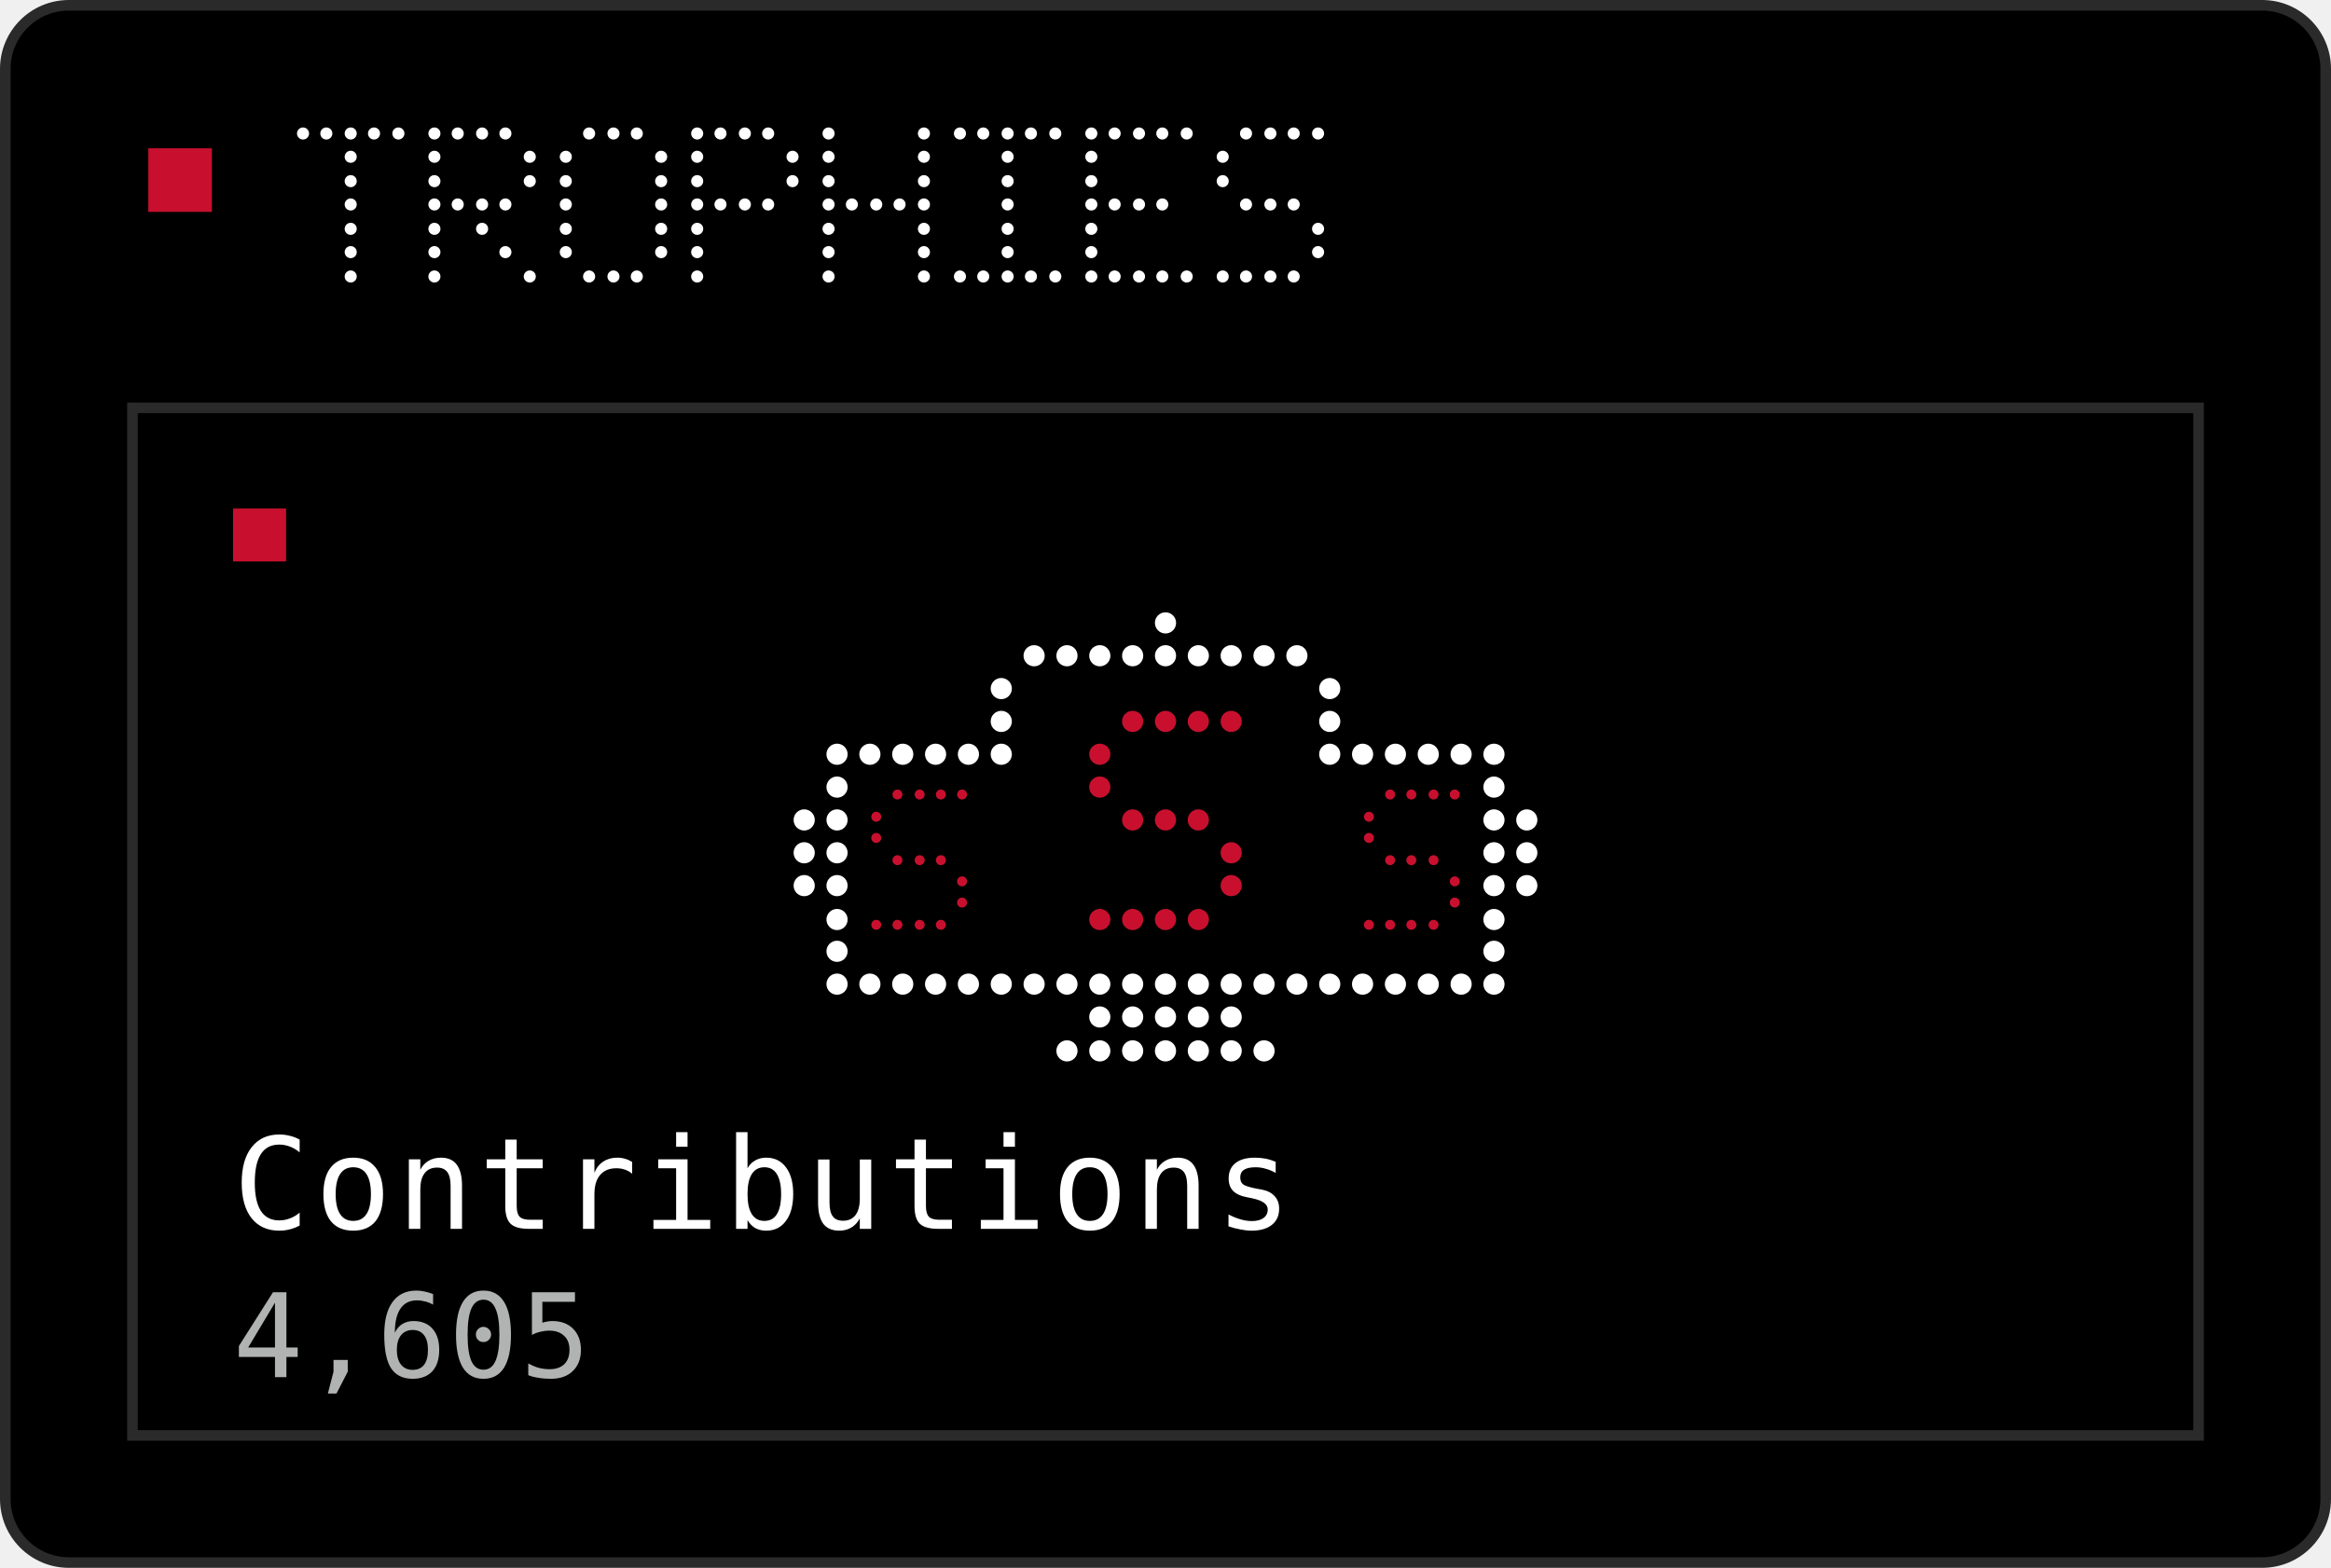
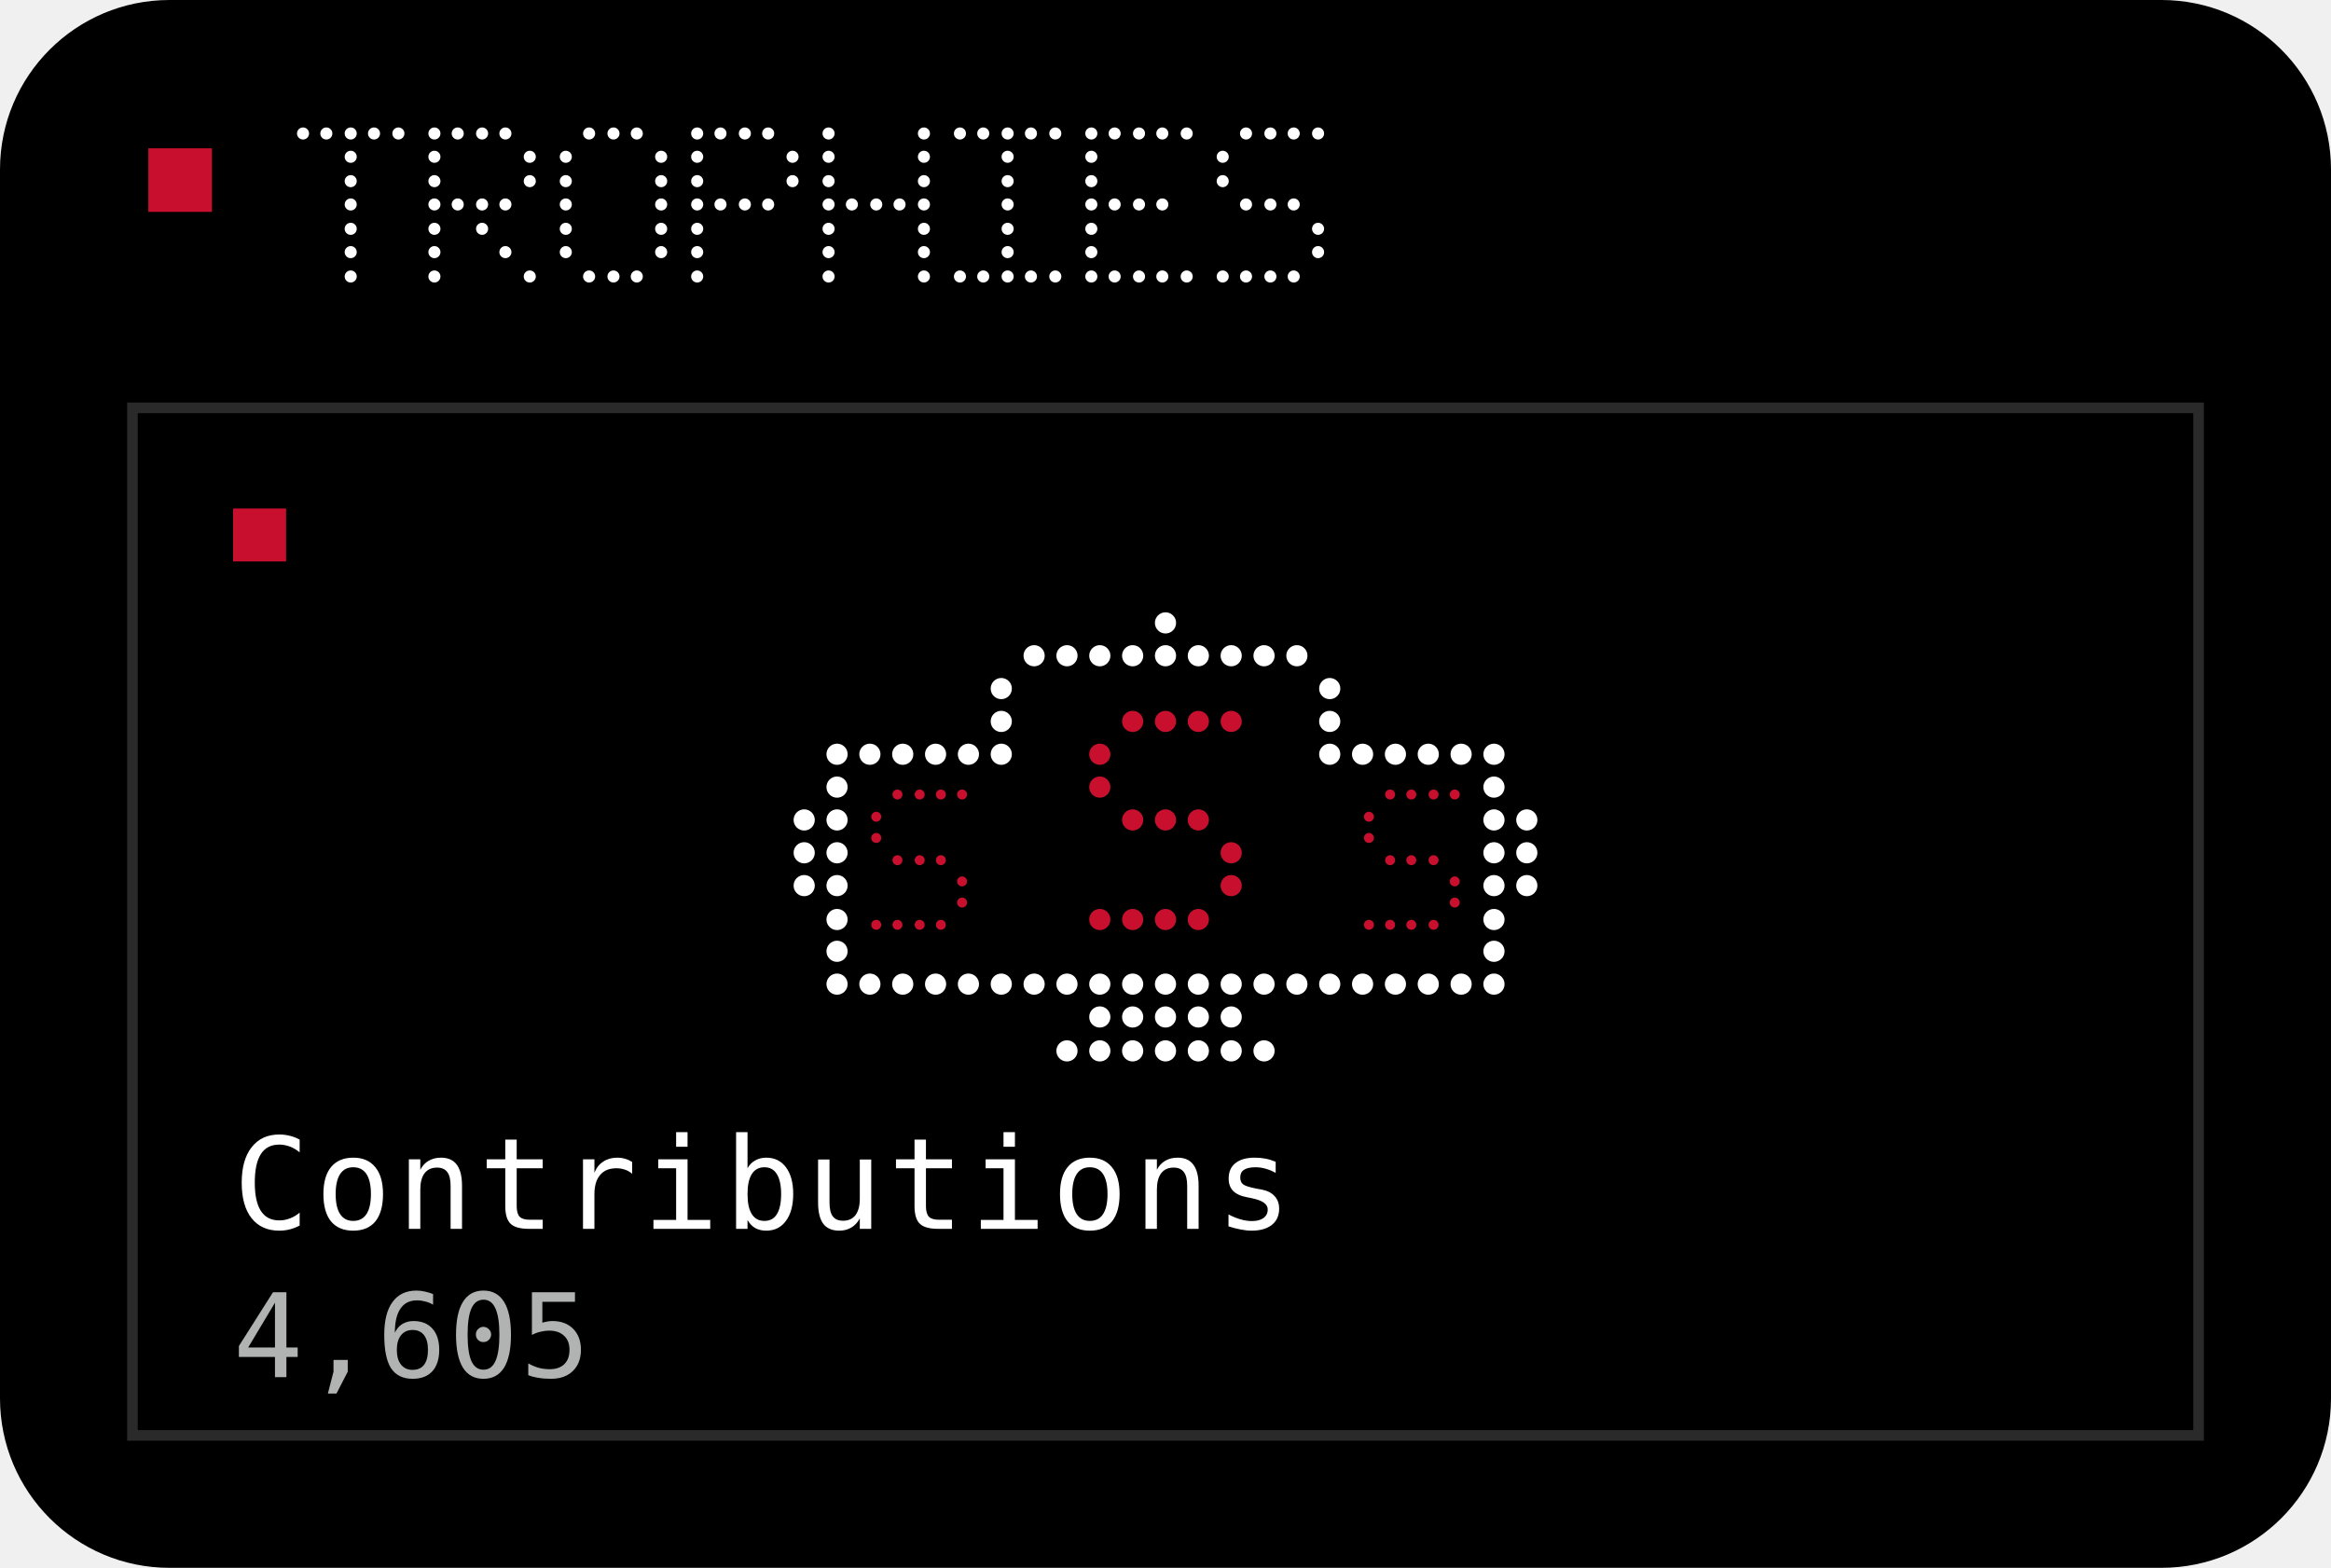
<svg xmlns="http://www.w3.org/2000/svg" width="220" height="148" viewBox="0 0 220 148" role="img">
-   <rect x="0.5" y="0.5" width="219" height="147" rx="6" fill="#000000" stroke="#2A2A2A" stroke-width="1" />
+   <rect width="220" height="148" rx="16" fill="#000000" />
  <rect x="14" y="14" width="6" height="6" fill="#C8102E" />
  <circle cx="28.6" cy="12.6" r="0.57" fill="#FFFFFF" />
  <circle cx="30.8" cy="12.6" r="0.57" fill="#FFFFFF" />
  <circle cx="33.1" cy="12.6" r="0.57" fill="#FFFFFF" />
  <circle cx="35.3" cy="12.6" r="0.57" fill="#FFFFFF" />
  <circle cx="37.6" cy="12.6" r="0.57" fill="#FFFFFF" />
  <circle cx="33.1" cy="14.8" r="0.57" fill="#FFFFFF" />
  <circle cx="33.1" cy="17.1" r="0.57" fill="#FFFFFF" />
  <circle cx="33.1" cy="19.3" r="0.57" fill="#FFFFFF" />
  <circle cx="33.1" cy="21.6" r="0.57" fill="#FFFFFF" />
  <circle cx="33.1" cy="23.8" r="0.57" fill="#FFFFFF" />
  <circle cx="33.1" cy="26.1" r="0.57" fill="#FFFFFF" />
  <circle cx="41.0" cy="12.6" r="0.57" fill="#FFFFFF" />
  <circle cx="43.2" cy="12.6" r="0.57" fill="#FFFFFF" />
  <circle cx="45.5" cy="12.6" r="0.57" fill="#FFFFFF" />
  <circle cx="47.7" cy="12.6" r="0.57" fill="#FFFFFF" />
  <circle cx="41.0" cy="14.8" r="0.57" fill="#FFFFFF" />
  <circle cx="50.0" cy="14.8" r="0.57" fill="#FFFFFF" />
  <circle cx="41.0" cy="17.1" r="0.57" fill="#FFFFFF" />
  <circle cx="50.0" cy="17.1" r="0.57" fill="#FFFFFF" />
  <circle cx="41.0" cy="19.3" r="0.57" fill="#FFFFFF" />
  <circle cx="43.2" cy="19.3" r="0.57" fill="#FFFFFF" />
  <circle cx="45.5" cy="19.3" r="0.57" fill="#FFFFFF" />
  <circle cx="47.7" cy="19.3" r="0.57" fill="#FFFFFF" />
  <circle cx="41.0" cy="21.6" r="0.57" fill="#FFFFFF" />
  <circle cx="45.5" cy="21.6" r="0.57" fill="#FFFFFF" />
  <circle cx="41.0" cy="23.8" r="0.57" fill="#FFFFFF" />
  <circle cx="47.7" cy="23.8" r="0.57" fill="#FFFFFF" />
  <circle cx="41.0" cy="26.1" r="0.57" fill="#FFFFFF" />
  <circle cx="50.0" cy="26.1" r="0.57" fill="#FFFFFF" />
  <circle cx="55.6" cy="12.6" r="0.57" fill="#FFFFFF" />
  <circle cx="57.9" cy="12.6" r="0.57" fill="#FFFFFF" />
  <circle cx="60.1" cy="12.6" r="0.57" fill="#FFFFFF" />
  <circle cx="53.4" cy="14.8" r="0.57" fill="#FFFFFF" />
  <circle cx="62.4" cy="14.8" r="0.57" fill="#FFFFFF" />
  <circle cx="53.4" cy="17.1" r="0.57" fill="#FFFFFF" />
  <circle cx="62.4" cy="17.1" r="0.57" fill="#FFFFFF" />
  <circle cx="53.4" cy="19.3" r="0.57" fill="#FFFFFF" />
  <circle cx="62.4" cy="19.3" r="0.57" fill="#FFFFFF" />
  <circle cx="53.4" cy="21.6" r="0.57" fill="#FFFFFF" />
  <circle cx="62.4" cy="21.6" r="0.57" fill="#FFFFFF" />
  <circle cx="53.4" cy="23.8" r="0.57" fill="#FFFFFF" />
  <circle cx="62.4" cy="23.8" r="0.57" fill="#FFFFFF" />
  <circle cx="55.6" cy="26.1" r="0.57" fill="#FFFFFF" />
  <circle cx="57.9" cy="26.1" r="0.57" fill="#FFFFFF" />
  <circle cx="60.1" cy="26.1" r="0.57" fill="#FFFFFF" />
  <circle cx="65.8" cy="12.6" r="0.57" fill="#FFFFFF" />
  <circle cx="68.0" cy="12.6" r="0.57" fill="#FFFFFF" />
  <circle cx="70.3" cy="12.6" r="0.57" fill="#FFFFFF" />
  <circle cx="72.5" cy="12.6" r="0.57" fill="#FFFFFF" />
  <circle cx="65.8" cy="14.8" r="0.57" fill="#FFFFFF" />
  <circle cx="74.8" cy="14.8" r="0.57" fill="#FFFFFF" />
  <circle cx="65.8" cy="17.1" r="0.57" fill="#FFFFFF" />
  <circle cx="74.8" cy="17.1" r="0.57" fill="#FFFFFF" />
  <circle cx="65.8" cy="19.3" r="0.57" fill="#FFFFFF" />
  <circle cx="68.0" cy="19.3" r="0.57" fill="#FFFFFF" />
  <circle cx="70.3" cy="19.3" r="0.57" fill="#FFFFFF" />
  <circle cx="72.5" cy="19.3" r="0.57" fill="#FFFFFF" />
  <circle cx="65.8" cy="21.6" r="0.57" fill="#FFFFFF" />
  <circle cx="65.8" cy="23.8" r="0.57" fill="#FFFFFF" />
  <circle cx="65.8" cy="26.1" r="0.57" fill="#FFFFFF" />
  <circle cx="78.2" cy="12.6" r="0.57" fill="#FFFFFF" />
  <circle cx="87.2" cy="12.6" r="0.57" fill="#FFFFFF" />
  <circle cx="78.2" cy="14.8" r="0.57" fill="#FFFFFF" />
  <circle cx="87.2" cy="14.8" r="0.57" fill="#FFFFFF" />
  <circle cx="78.2" cy="17.1" r="0.57" fill="#FFFFFF" />
  <circle cx="87.2" cy="17.1" r="0.57" fill="#FFFFFF" />
  <circle cx="78.2" cy="19.3" r="0.57" fill="#FFFFFF" />
  <circle cx="80.4" cy="19.3" r="0.57" fill="#FFFFFF" />
  <circle cx="82.7" cy="19.3" r="0.57" fill="#FFFFFF" />
  <circle cx="84.9" cy="19.3" r="0.57" fill="#FFFFFF" />
  <circle cx="87.2" cy="19.3" r="0.57" fill="#FFFFFF" />
  <circle cx="78.2" cy="21.6" r="0.57" fill="#FFFFFF" />
  <circle cx="87.2" cy="21.6" r="0.57" fill="#FFFFFF" />
  <circle cx="78.2" cy="23.8" r="0.57" fill="#FFFFFF" />
  <circle cx="87.2" cy="23.8" r="0.57" fill="#FFFFFF" />
  <circle cx="78.2" cy="26.1" r="0.57" fill="#FFFFFF" />
  <circle cx="87.2" cy="26.1" r="0.57" fill="#FFFFFF" />
  <circle cx="90.6" cy="12.6" r="0.57" fill="#FFFFFF" />
  <circle cx="92.8" cy="12.6" r="0.57" fill="#FFFFFF" />
  <circle cx="95.1" cy="12.6" r="0.57" fill="#FFFFFF" />
  <circle cx="97.3" cy="12.6" r="0.57" fill="#FFFFFF" />
  <circle cx="99.6" cy="12.6" r="0.57" fill="#FFFFFF" />
  <circle cx="95.1" cy="14.8" r="0.57" fill="#FFFFFF" />
  <circle cx="95.1" cy="17.1" r="0.57" fill="#FFFFFF" />
  <circle cx="95.1" cy="19.3" r="0.57" fill="#FFFFFF" />
  <circle cx="95.1" cy="21.6" r="0.57" fill="#FFFFFF" />
  <circle cx="95.1" cy="23.8" r="0.57" fill="#FFFFFF" />
  <circle cx="90.6" cy="26.1" r="0.57" fill="#FFFFFF" />
  <circle cx="92.8" cy="26.1" r="0.57" fill="#FFFFFF" />
  <circle cx="95.1" cy="26.1" r="0.57" fill="#FFFFFF" />
  <circle cx="97.3" cy="26.1" r="0.57" fill="#FFFFFF" />
  <circle cx="99.6" cy="26.1" r="0.57" fill="#FFFFFF" />
  <circle cx="103.0" cy="12.6" r="0.57" fill="#FFFFFF" />
  <circle cx="105.2" cy="12.6" r="0.57" fill="#FFFFFF" />
  <circle cx="107.5" cy="12.6" r="0.57" fill="#FFFFFF" />
  <circle cx="109.7" cy="12.6" r="0.57" fill="#FFFFFF" />
  <circle cx="112.0" cy="12.6" r="0.57" fill="#FFFFFF" />
  <circle cx="103.0" cy="14.8" r="0.57" fill="#FFFFFF" />
  <circle cx="103.0" cy="17.1" r="0.57" fill="#FFFFFF" />
  <circle cx="103.0" cy="19.3" r="0.57" fill="#FFFFFF" />
  <circle cx="105.2" cy="19.3" r="0.57" fill="#FFFFFF" />
  <circle cx="107.5" cy="19.3" r="0.57" fill="#FFFFFF" />
  <circle cx="109.7" cy="19.3" r="0.57" fill="#FFFFFF" />
  <circle cx="103.0" cy="21.6" r="0.57" fill="#FFFFFF" />
  <circle cx="103.0" cy="23.8" r="0.57" fill="#FFFFFF" />
  <circle cx="103.0" cy="26.1" r="0.57" fill="#FFFFFF" />
  <circle cx="105.2" cy="26.1" r="0.57" fill="#FFFFFF" />
  <circle cx="107.5" cy="26.1" r="0.57" fill="#FFFFFF" />
  <circle cx="109.7" cy="26.1" r="0.57" fill="#FFFFFF" />
  <circle cx="112.0" cy="26.1" r="0.57" fill="#FFFFFF" />
  <circle cx="117.6" cy="12.6" r="0.57" fill="#FFFFFF" />
  <circle cx="119.9" cy="12.6" r="0.57" fill="#FFFFFF" />
  <circle cx="122.1" cy="12.6" r="0.57" fill="#FFFFFF" />
  <circle cx="124.4" cy="12.6" r="0.57" fill="#FFFFFF" />
  <circle cx="115.4" cy="14.8" r="0.57" fill="#FFFFFF" />
  <circle cx="115.4" cy="17.1" r="0.57" fill="#FFFFFF" />
  <circle cx="117.6" cy="19.3" r="0.57" fill="#FFFFFF" />
  <circle cx="119.9" cy="19.3" r="0.57" fill="#FFFFFF" />
  <circle cx="122.1" cy="19.3" r="0.57" fill="#FFFFFF" />
  <circle cx="124.4" cy="21.6" r="0.57" fill="#FFFFFF" />
  <circle cx="124.4" cy="23.8" r="0.57" fill="#FFFFFF" />
  <circle cx="115.4" cy="26.1" r="0.57" fill="#FFFFFF" />
  <circle cx="117.6" cy="26.1" r="0.57" fill="#FFFFFF" />
  <circle cx="119.9" cy="26.1" r="0.57" fill="#FFFFFF" />
  <circle cx="122.1" cy="26.1" r="0.57" fill="#FFFFFF" />
  <rect x="12.5" y="38.5" width="195.0" height="97.0" fill="none" stroke="#2A2A2A" />
  <rect x="22.0" y="48.0" width="5" height="5" fill="#C8102E" />
  <circle cx="110.0" cy="58.8" r="1.00" fill="#FFFFFF" />
  <circle cx="97.6" cy="61.9" r="1.00" fill="#FFFFFF" />
  <circle cx="100.7" cy="61.9" r="1.00" fill="#FFFFFF" />
  <circle cx="103.8" cy="61.9" r="1.00" fill="#FFFFFF" />
  <circle cx="106.9" cy="61.9" r="1.00" fill="#FFFFFF" />
  <circle cx="110.0" cy="61.9" r="1.00" fill="#FFFFFF" />
  <circle cx="113.1" cy="61.9" r="1.00" fill="#FFFFFF" />
  <circle cx="116.2" cy="61.9" r="1.00" fill="#FFFFFF" />
  <circle cx="119.3" cy="61.9" r="1.00" fill="#FFFFFF" />
  <circle cx="122.4" cy="61.9" r="1.00" fill="#FFFFFF" />
  <circle cx="94.5" cy="65.0" r="1.00" fill="#FFFFFF" />
  <circle cx="125.5" cy="65.0" r="1.00" fill="#FFFFFF" />
  <circle cx="94.5" cy="68.1" r="1.00" fill="#FFFFFF" />
  <circle cx="125.5" cy="68.1" r="1.00" fill="#FFFFFF" />
  <circle cx="94.5" cy="71.2" r="1.00" fill="#FFFFFF" />
  <circle cx="125.5" cy="71.2" r="1.00" fill="#FFFFFF" />
  <circle cx="82.1" cy="71.2" r="1.00" fill="#FFFFFF" />
  <circle cx="85.2" cy="71.2" r="1.00" fill="#FFFFFF" />
  <circle cx="88.3" cy="71.2" r="1.00" fill="#FFFFFF" />
  <circle cx="91.4" cy="71.2" r="1.00" fill="#FFFFFF" />
  <circle cx="79.0" cy="71.2" r="1.00" fill="#FFFFFF" />
  <circle cx="128.6" cy="71.2" r="1.00" fill="#FFFFFF" />
  <circle cx="131.7" cy="71.2" r="1.00" fill="#FFFFFF" />
  <circle cx="134.8" cy="71.2" r="1.00" fill="#FFFFFF" />
  <circle cx="137.9" cy="71.2" r="1.00" fill="#FFFFFF" />
  <circle cx="141.0" cy="71.2" r="1.00" fill="#FFFFFF" />
  <circle cx="79.0" cy="74.3" r="1.00" fill="#FFFFFF" />
  <circle cx="141.0" cy="74.3" r="1.00" fill="#FFFFFF" />
  <circle cx="79.0" cy="77.4" r="1.00" fill="#FFFFFF" />
  <circle cx="141.0" cy="77.4" r="1.00" fill="#FFFFFF" />
  <circle cx="79.0" cy="80.5" r="1.00" fill="#FFFFFF" />
  <circle cx="141.0" cy="80.5" r="1.00" fill="#FFFFFF" />
  <circle cx="79.0" cy="83.6" r="1.00" fill="#FFFFFF" />
  <circle cx="141.0" cy="83.6" r="1.00" fill="#FFFFFF" />
  <circle cx="79.0" cy="86.8" r="1.00" fill="#FFFFFF" />
  <circle cx="141.0" cy="86.8" r="1.00" fill="#FFFFFF" />
  <circle cx="79.0" cy="89.8" r="1.00" fill="#FFFFFF" />
  <circle cx="141.0" cy="89.8" r="1.00" fill="#FFFFFF" />
  <circle cx="75.9" cy="77.4" r="1.00" fill="#FFFFFF" />
  <circle cx="75.9" cy="80.5" r="1.00" fill="#FFFFFF" />
  <circle cx="75.9" cy="83.6" r="1.00" fill="#FFFFFF" />
  <circle cx="144.1" cy="77.4" r="1.00" fill="#FFFFFF" />
  <circle cx="144.1" cy="80.5" r="1.00" fill="#FFFFFF" />
  <circle cx="144.1" cy="83.6" r="1.00" fill="#FFFFFF" />
  <circle cx="79.0" cy="92.9" r="1.00" fill="#FFFFFF" />
  <circle cx="82.1" cy="92.9" r="1.00" fill="#FFFFFF" />
  <circle cx="85.2" cy="92.9" r="1.00" fill="#FFFFFF" />
  <circle cx="88.3" cy="92.9" r="1.00" fill="#FFFFFF" />
  <circle cx="91.4" cy="92.9" r="1.00" fill="#FFFFFF" />
  <circle cx="94.5" cy="92.9" r="1.00" fill="#FFFFFF" />
  <circle cx="97.6" cy="92.9" r="1.00" fill="#FFFFFF" />
  <circle cx="100.7" cy="92.9" r="1.00" fill="#FFFFFF" />
  <circle cx="103.8" cy="92.9" r="1.00" fill="#FFFFFF" />
  <circle cx="106.9" cy="92.9" r="1.00" fill="#FFFFFF" />
  <circle cx="110.0" cy="92.9" r="1.00" fill="#FFFFFF" />
  <circle cx="113.1" cy="92.9" r="1.00" fill="#FFFFFF" />
  <circle cx="116.2" cy="92.9" r="1.00" fill="#FFFFFF" />
  <circle cx="119.3" cy="92.9" r="1.00" fill="#FFFFFF" />
  <circle cx="122.4" cy="92.9" r="1.00" fill="#FFFFFF" />
  <circle cx="125.5" cy="92.9" r="1.00" fill="#FFFFFF" />
  <circle cx="128.6" cy="92.9" r="1.00" fill="#FFFFFF" />
  <circle cx="131.7" cy="92.9" r="1.00" fill="#FFFFFF" />
  <circle cx="134.8" cy="92.9" r="1.00" fill="#FFFFFF" />
  <circle cx="137.9" cy="92.9" r="1.00" fill="#FFFFFF" />
  <circle cx="141.0" cy="92.9" r="1.00" fill="#FFFFFF" />
  <circle cx="103.8" cy="96.0" r="1.00" fill="#FFFFFF" />
  <circle cx="106.9" cy="96.0" r="1.00" fill="#FFFFFF" />
  <circle cx="110.0" cy="96.0" r="1.00" fill="#FFFFFF" />
  <circle cx="113.1" cy="96.0" r="1.00" fill="#FFFFFF" />
  <circle cx="116.2" cy="96.0" r="1.00" fill="#FFFFFF" />
  <circle cx="100.7" cy="99.2" r="1.00" fill="#FFFFFF" />
  <circle cx="103.8" cy="99.2" r="1.00" fill="#FFFFFF" />
  <circle cx="106.9" cy="99.2" r="1.00" fill="#FFFFFF" />
  <circle cx="110.0" cy="99.2" r="1.00" fill="#FFFFFF" />
  <circle cx="113.1" cy="99.2" r="1.00" fill="#FFFFFF" />
  <circle cx="116.2" cy="99.2" r="1.00" fill="#FFFFFF" />
  <circle cx="119.3" cy="99.2" r="1.00" fill="#FFFFFF" />
  <circle cx="106.9" cy="68.1" r="1.00" fill="#C8102E" />
  <circle cx="110.0" cy="68.1" r="1.00" fill="#C8102E" />
  <circle cx="113.1" cy="68.1" r="1.00" fill="#C8102E" />
  <circle cx="116.2" cy="68.1" r="1.00" fill="#C8102E" />
  <circle cx="103.8" cy="71.2" r="1.00" fill="#C8102E" />
  <circle cx="103.8" cy="74.3" r="1.00" fill="#C8102E" />
  <circle cx="106.9" cy="77.4" r="1.00" fill="#C8102E" />
  <circle cx="110.0" cy="77.4" r="1.00" fill="#C8102E" />
  <circle cx="113.1" cy="77.4" r="1.00" fill="#C8102E" />
  <circle cx="116.2" cy="80.5" r="1.00" fill="#C8102E" />
  <circle cx="116.2" cy="83.6" r="1.00" fill="#C8102E" />
  <circle cx="103.8" cy="86.8" r="1.00" fill="#C8102E" />
  <circle cx="106.9" cy="86.8" r="1.00" fill="#C8102E" />
  <circle cx="110.0" cy="86.8" r="1.00" fill="#C8102E" />
  <circle cx="113.1" cy="86.8" r="1.00" fill="#C8102E" />
  <circle cx="84.7" cy="75.0" r="0.47" fill="#C8102E" />
  <circle cx="86.8" cy="75.0" r="0.47" fill="#C8102E" />
  <circle cx="88.8" cy="75.0" r="0.47" fill="#C8102E" />
  <circle cx="90.8" cy="75.0" r="0.47" fill="#C8102E" />
  <circle cx="82.7" cy="77.1" r="0.47" fill="#C8102E" />
  <circle cx="82.7" cy="79.1" r="0.47" fill="#C8102E" />
  <circle cx="84.7" cy="81.2" r="0.47" fill="#C8102E" />
  <circle cx="86.8" cy="81.2" r="0.47" fill="#C8102E" />
  <circle cx="88.8" cy="81.2" r="0.47" fill="#C8102E" />
  <circle cx="90.8" cy="83.2" r="0.47" fill="#C8102E" />
  <circle cx="90.8" cy="85.2" r="0.47" fill="#C8102E" />
  <circle cx="82.7" cy="87.3" r="0.47" fill="#C8102E" />
  <circle cx="84.7" cy="87.3" r="0.47" fill="#C8102E" />
  <circle cx="86.8" cy="87.3" r="0.47" fill="#C8102E" />
  <circle cx="88.8" cy="87.3" r="0.47" fill="#C8102E" />
  <circle cx="131.2" cy="75.0" r="0.47" fill="#C8102E" />
  <circle cx="133.2" cy="75.0" r="0.47" fill="#C8102E" />
  <circle cx="135.3" cy="75.0" r="0.47" fill="#C8102E" />
  <circle cx="137.3" cy="75.0" r="0.47" fill="#C8102E" />
  <circle cx="129.2" cy="77.1" r="0.47" fill="#C8102E" />
  <circle cx="129.2" cy="79.1" r="0.47" fill="#C8102E" />
  <circle cx="131.2" cy="81.2" r="0.47" fill="#C8102E" />
  <circle cx="133.2" cy="81.2" r="0.47" fill="#C8102E" />
  <circle cx="135.3" cy="81.2" r="0.47" fill="#C8102E" />
  <circle cx="137.3" cy="83.2" r="0.47" fill="#C8102E" />
  <circle cx="137.3" cy="85.2" r="0.47" fill="#C8102E" />
  <circle cx="129.2" cy="87.3" r="0.47" fill="#C8102E" />
  <circle cx="131.2" cy="87.3" r="0.47" fill="#C8102E" />
  <circle cx="133.2" cy="87.3" r="0.47" fill="#C8102E" />
  <circle cx="135.3" cy="87.3" r="0.47" fill="#C8102E" />
  <text x="22" y="116" fill="#FFFFFF" text-anchor="start" font-family="ui-monospace, Geist Mono, monospace" font-size="12" letter-spacing="0.5" dominant-baseline="auto">Contributions</text>
  <text x="22" y="130" fill="#B1B3B3" text-anchor="start" font-family="ui-monospace, Geist Mono, monospace" font-size="11" letter-spacing="0.15" dominant-baseline="auto">4,605</text>
</svg>
